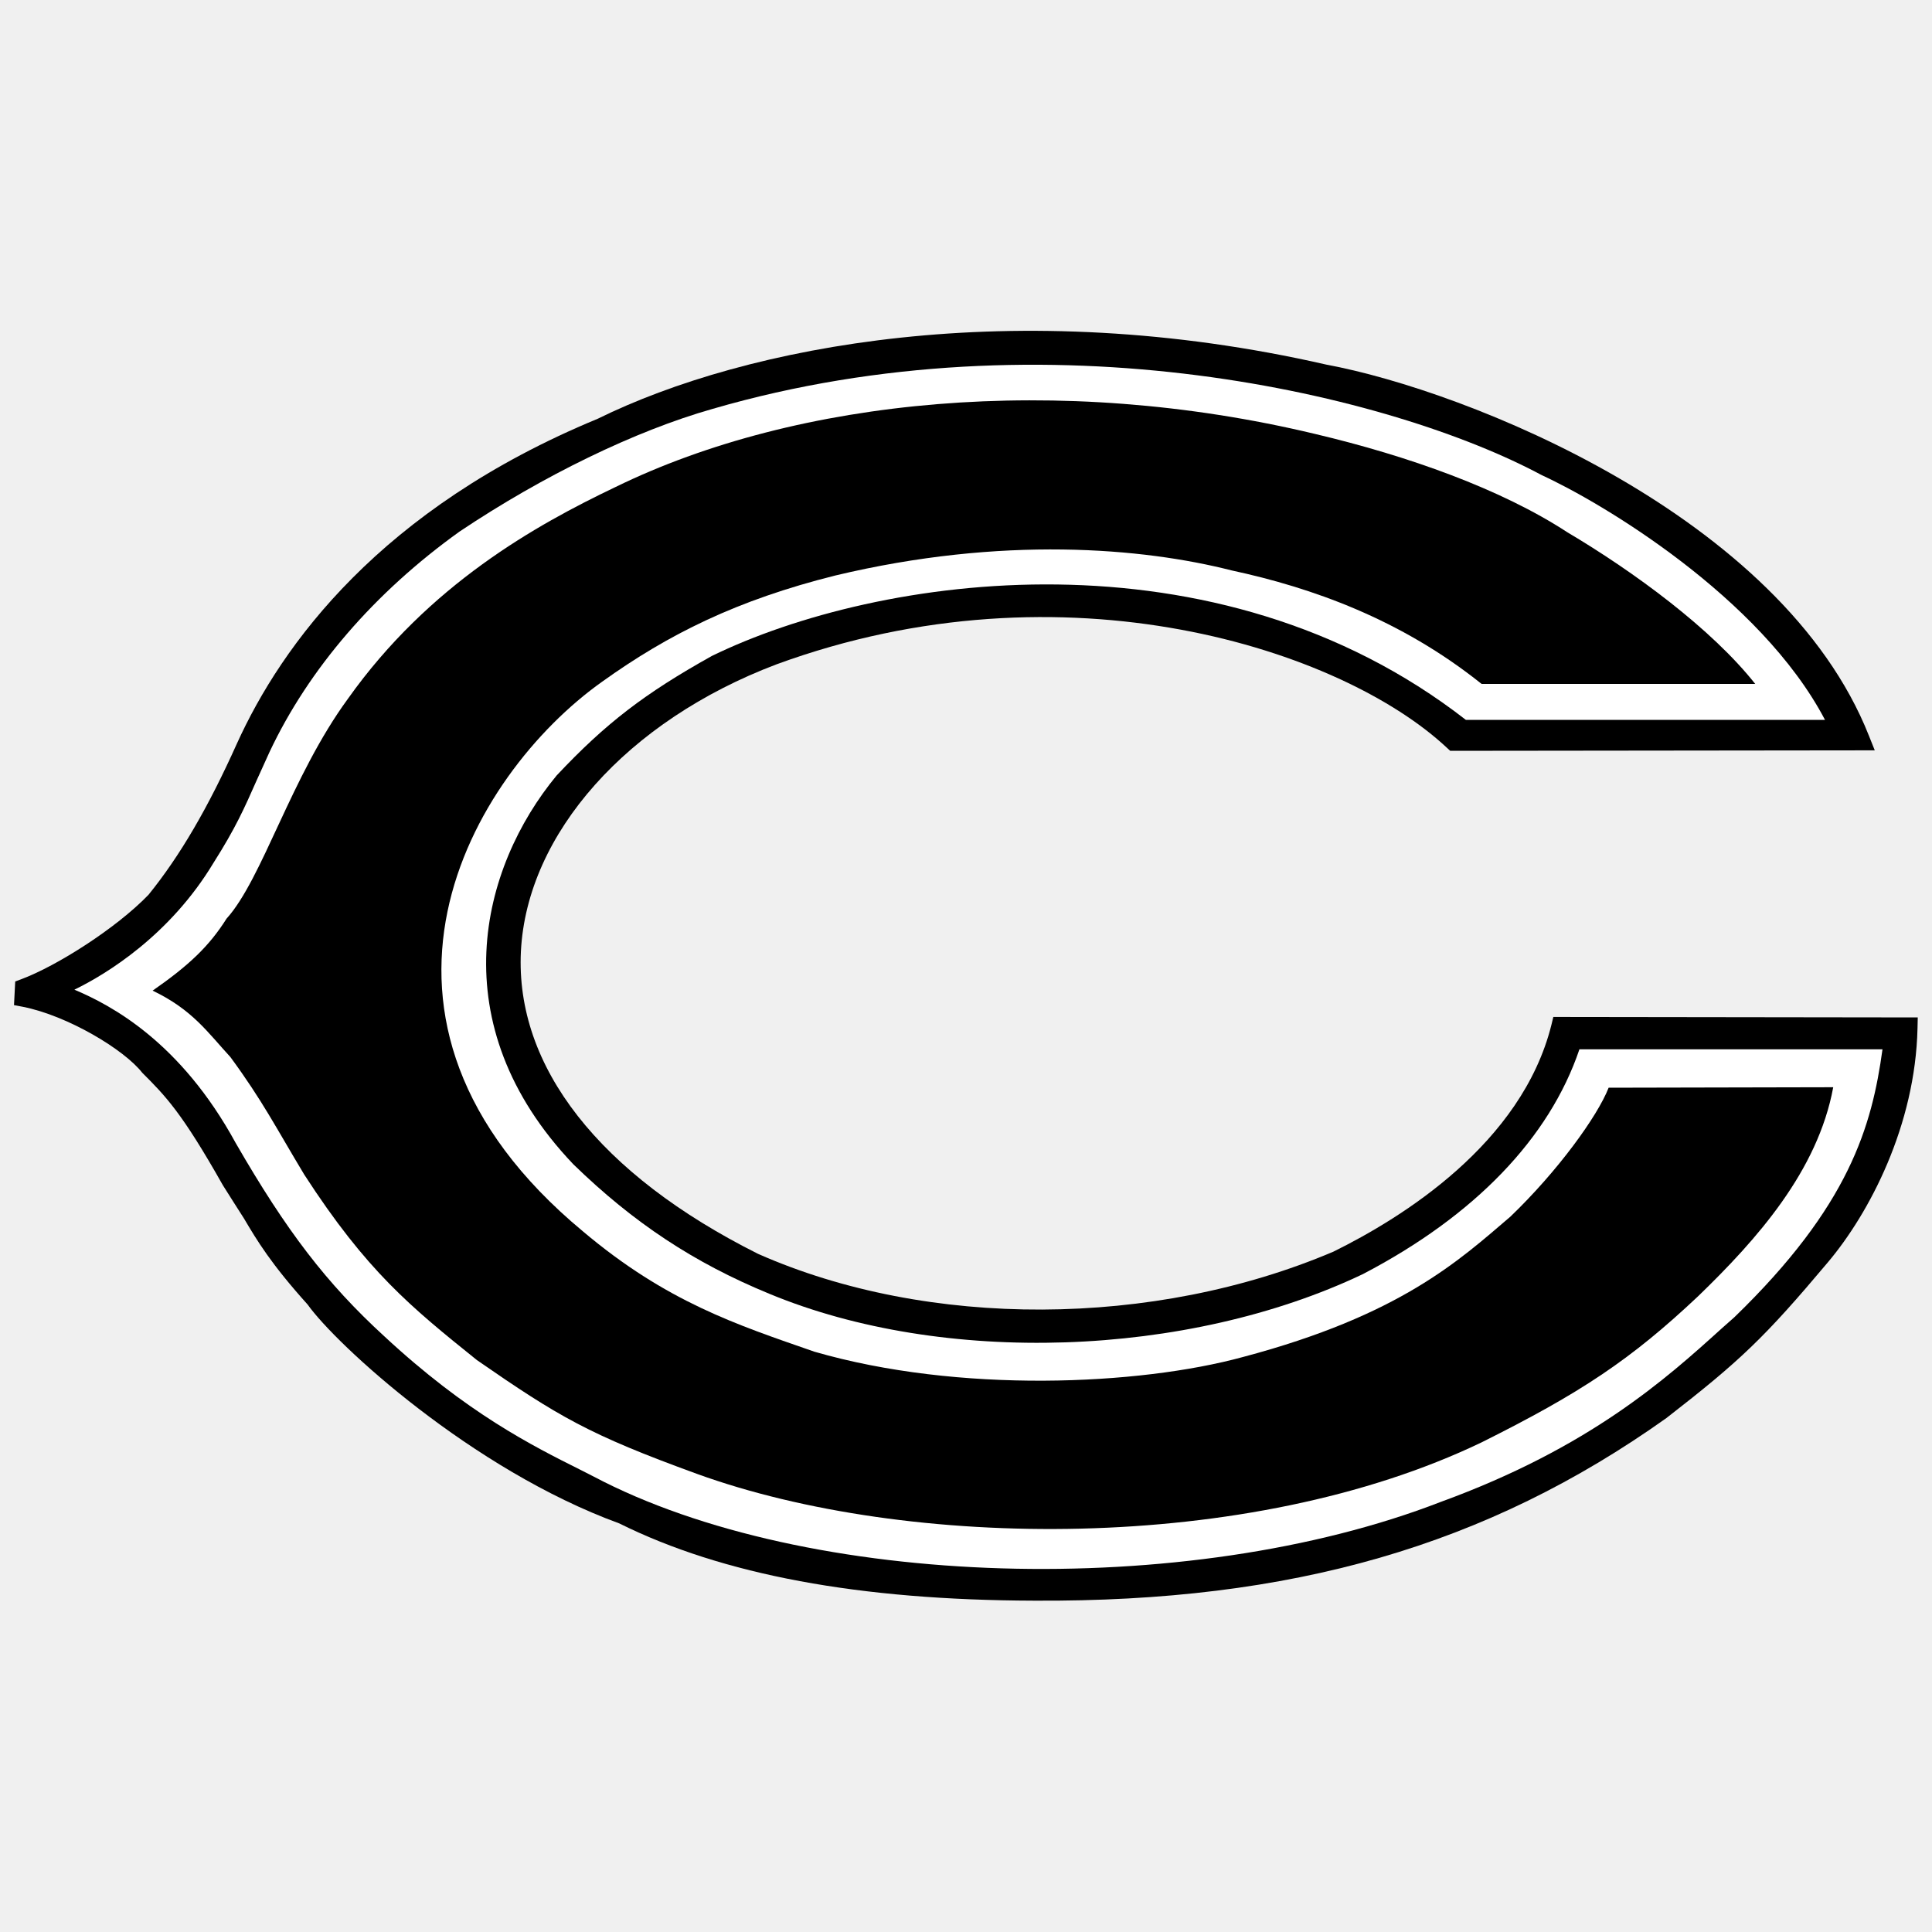
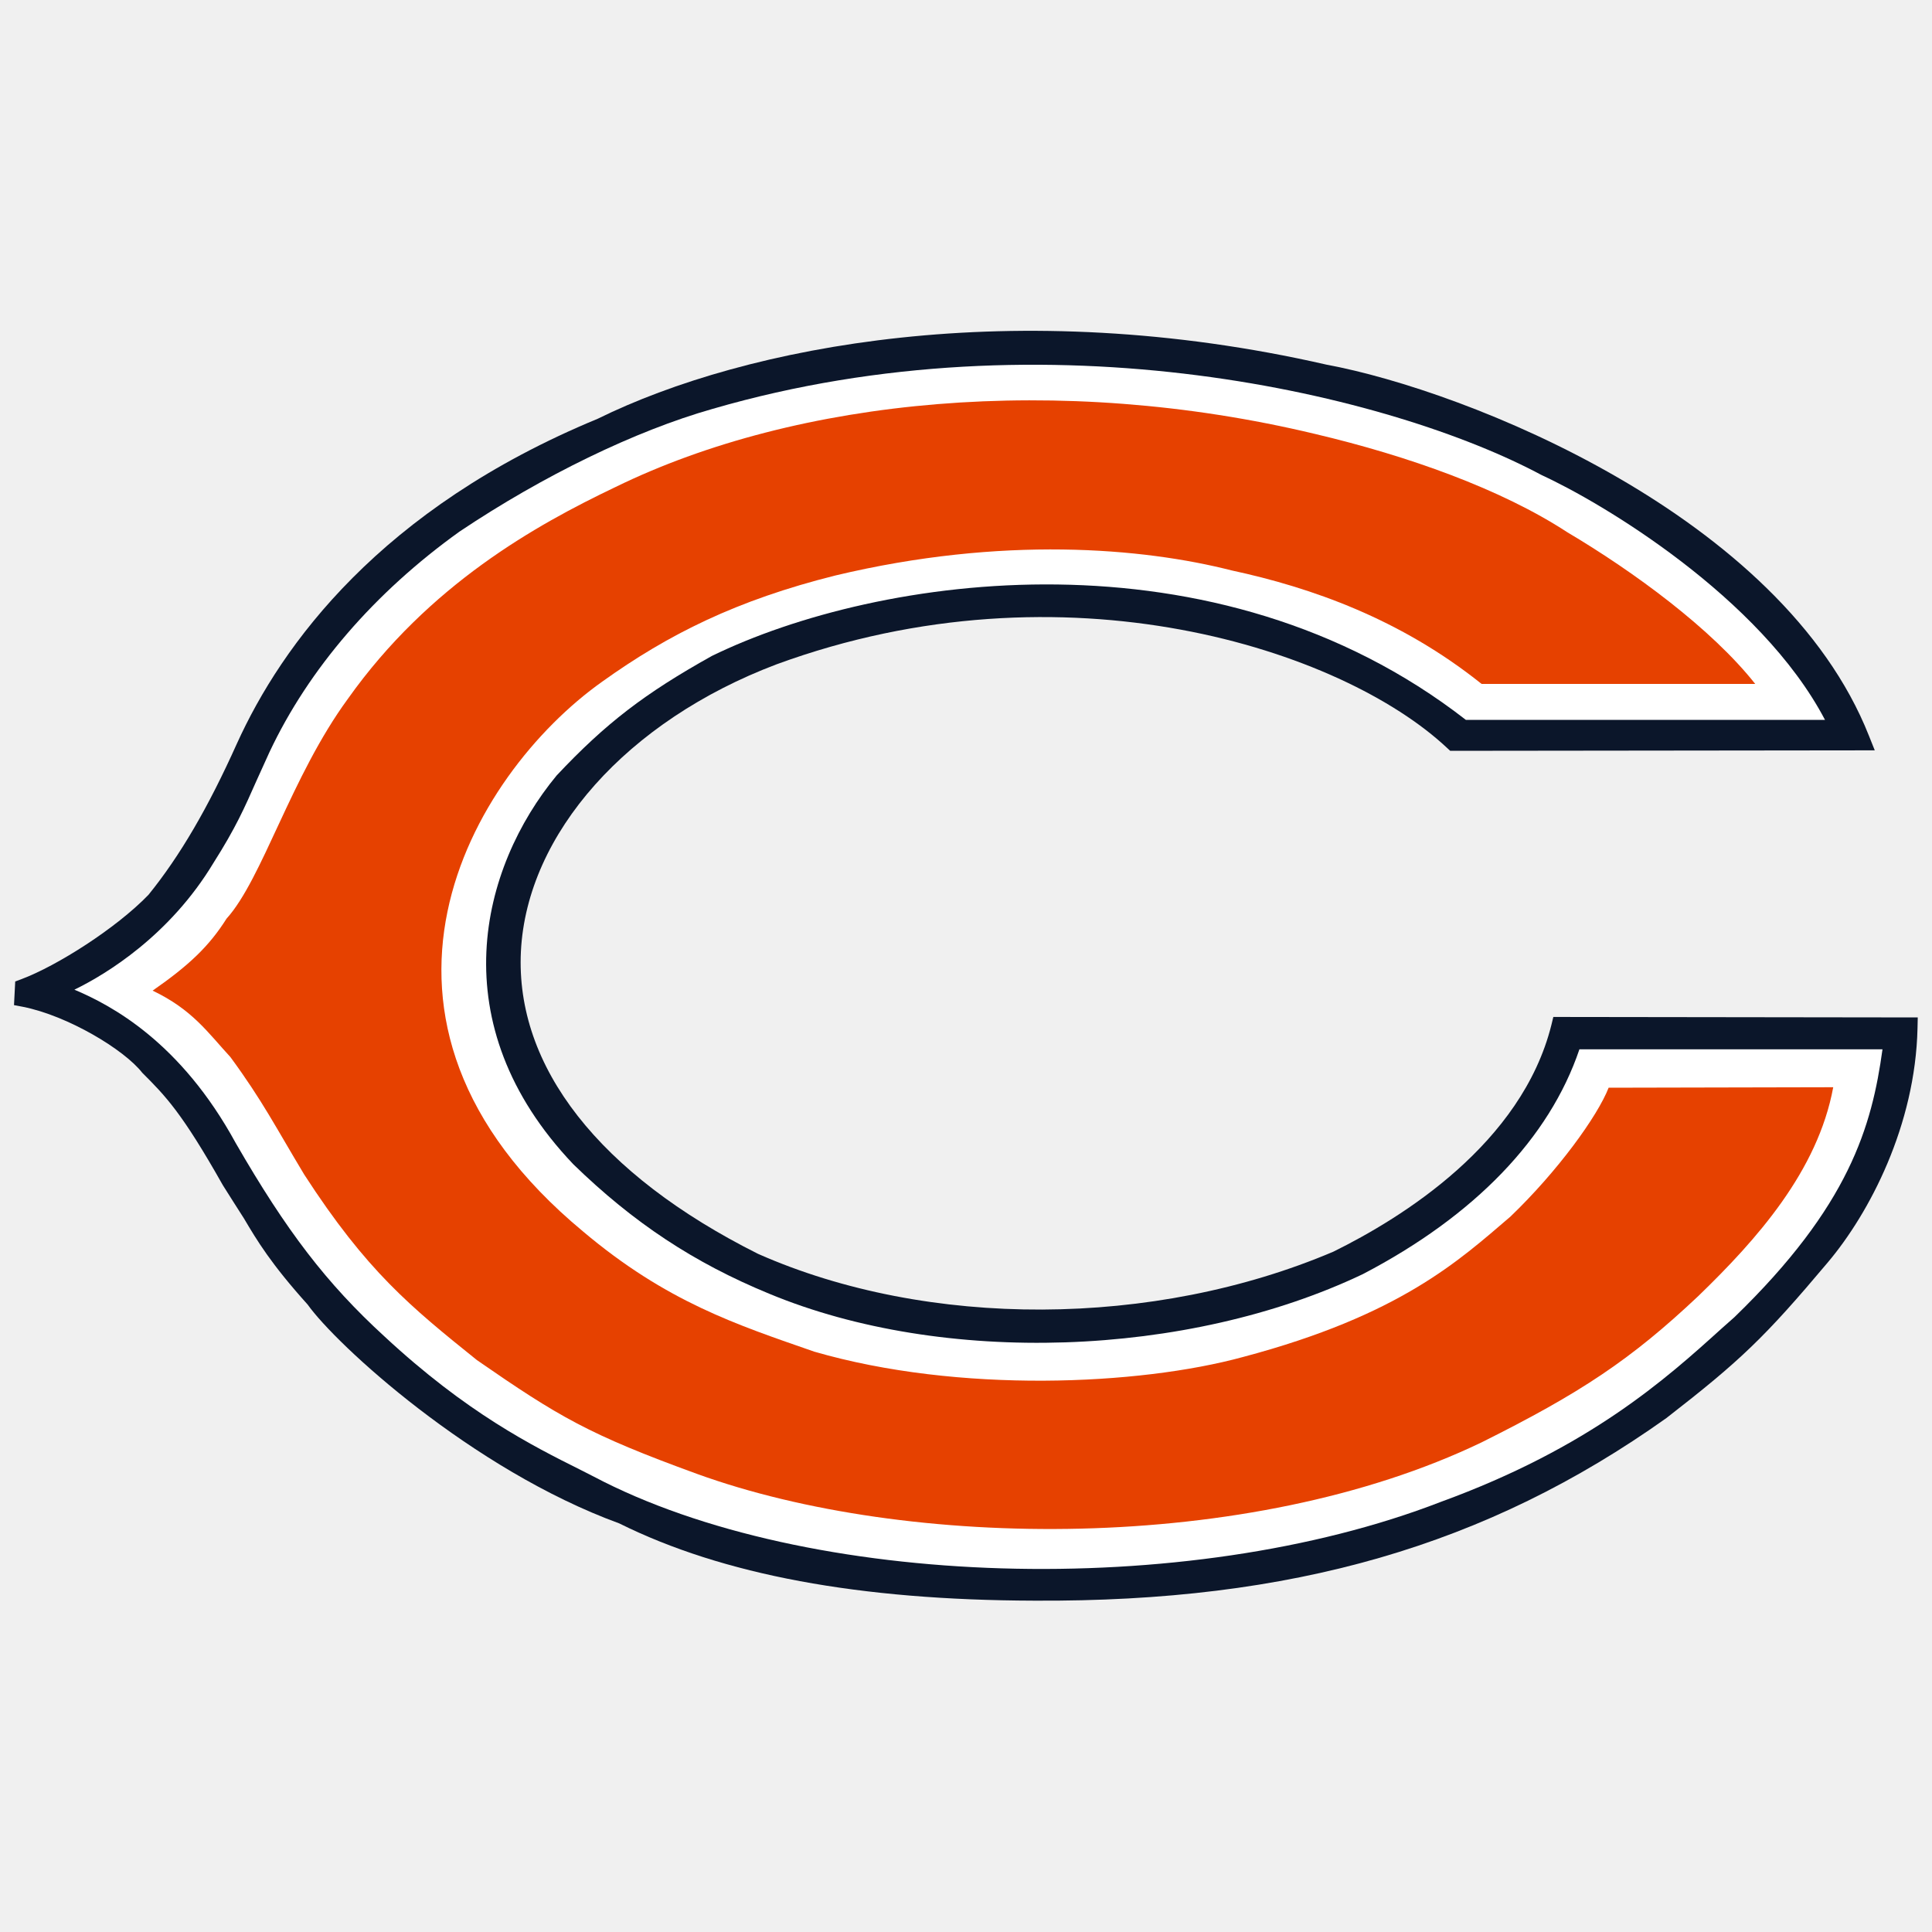
<svg xmlns="http://www.w3.org/2000/svg" version="1.1" id="Layer_1" x="0px" y="0px" viewBox="0 0 800 800" style="enable-background:new 0 0 800 800;" xml:space="preserve">
  <style type="text/css">
- 	.st0{fill-rule:evenodd;clip-rule:evenodd;fill:#000000;}
+ 	.st0{fill-rule:evenodd;clip-rule:evenodd;fill:#0B162A;}
	.st1{fill-rule:evenodd;clip-rule:evenodd;fill:#FFFFFF;}
- 	.st2{fill-rule:evenodd;clip-rule:evenodd;fill:#000000;}
+ 	.st2{fill-rule:evenodd;clip-rule:evenodd;fill:#E64100;}
</style>
  <g>
    <path class="st0" d="M247.5,173.4c-90,37.2-130.9,93.7-149.4,134.5c-11.9,26.5-23.5,46.4-36.6,62.6c-13.5,14-38.1,29.5-52.5,34.9   l-2.7,1l-0.5,9.8l3.7,0.7c18.6,3.7,41.9,17.7,49.4,27.3c9.7,9.7,16.4,16.5,33.4,46.6c0.2,0.4,8.7,13.7,8.7,13.7   c5.5,9.3,11.2,18.8,26.4,35.7c11.7,16.5,67.9,68.3,129,90.6c42.9,21.3,99.3,31.8,171.9,32c106.6,0.6,187.3-22.7,261.7-75.6   c30.8-23.9,40.8-33.5,66.8-64.4c17.4-20.6,36.3-56.9,37.2-97l0.1-4.5l-150.9-0.2l-0.8,3.3c-12.3,49.2-61.9,79.9-90.3,93.9   c-74.3,31.6-167.9,32-238.2,0.9c-65.7-32.9-100.6-77.5-98.2-125.3c2.5-48.8,44-95.4,105.8-118.8c119.5-43.8,234.3-6.1,277.7,34.6   l1.3,1.2l175.8-0.2l-2.4-6C737.8,213.4,607,161.7,549.3,151C420.3,121.5,308.8,143.2,247.5,173.4" />
    <path class="st1" d="M88.4,357.3c9.2-14.5,12.8-22.7,17.8-34l5.4-11.9c16.2-34.4,43.4-66,78.7-91.3c34.5-23.1,72.7-41.7,104.8-50.8   c139.3-40.5,281.6-5.7,343.4,27.5C663,208,729,247.2,755.7,298.1H607c-103.6-80.6-243.3-60.1-312.2-26.5   c-27.8,15.5-44,27.9-64.3,49.5c-31.5,38.1-48.4,102.9,6.9,161c25,24.3,50,40.8,81.1,53.6c72,29.9,173.1,26.5,245.8-8.1   c46.4-24.2,77.3-56.4,89.7-93.1h125.5c-4.4,31.9-13.7,64.8-61.3,110.9l-5.3,4.7c-23,20.8-54.6,49.3-116.3,71.8   c-105.2,40.8-262.6,36.1-350.8-10.5l-5.5-2.8c-19.8-9.9-47-23.5-81.2-55.3c-23.9-21.9-40.5-43.6-61.5-80   c-22.8-41.8-51.4-57-66.8-63.5C44.2,403.3,70.4,387.2,88.4,357.3" />
    <path class="st2" d="M93.8,380.4c14.9-16.5,26.7-58.9,50.3-91.1c33.5-47.2,77.8-71.9,110.7-87.6c75.4-36.9,183.8-47.4,289.8-22   c38.5,9.1,77,22.8,104.4,40.7c27.5,16.3,59.7,39.9,77.8,62.8H613.5c-33.6-26.9-70.5-39.9-103.5-47c-36.9-9.4-95-14.4-164.1,2.1   c-40.8,10.2-69.1,24.3-96.6,44c-54.2,38.5-113.9,139.6-7.9,227.6c34.6,29.2,63.6,38.6,95.8,49.8c59.7,17.3,134.3,14,177.5,2.2   c65.2-17.3,89.5-40,110.7-58.1c19.6-18.8,36.1-41.6,40.7-53.4l93-0.2c-6.4,34.7-31.6,63-55.9,86.5c-27.9,26.3-48.7,40.1-89.8,60.6   c-96.3,46.2-237.6,44.6-324.8,13c-44.8-16.3-57.3-23.7-91.1-47.1c-27.5-22.1-45.6-36.8-71.5-76.8c-11.8-19.6-17.3-30.6-30.6-48.7   c-9.4-10.2-15.7-19.6-32.2-27.5C78.3,399.7,86.6,391.8,93.8,380.4" />
  </g>
</svg>
